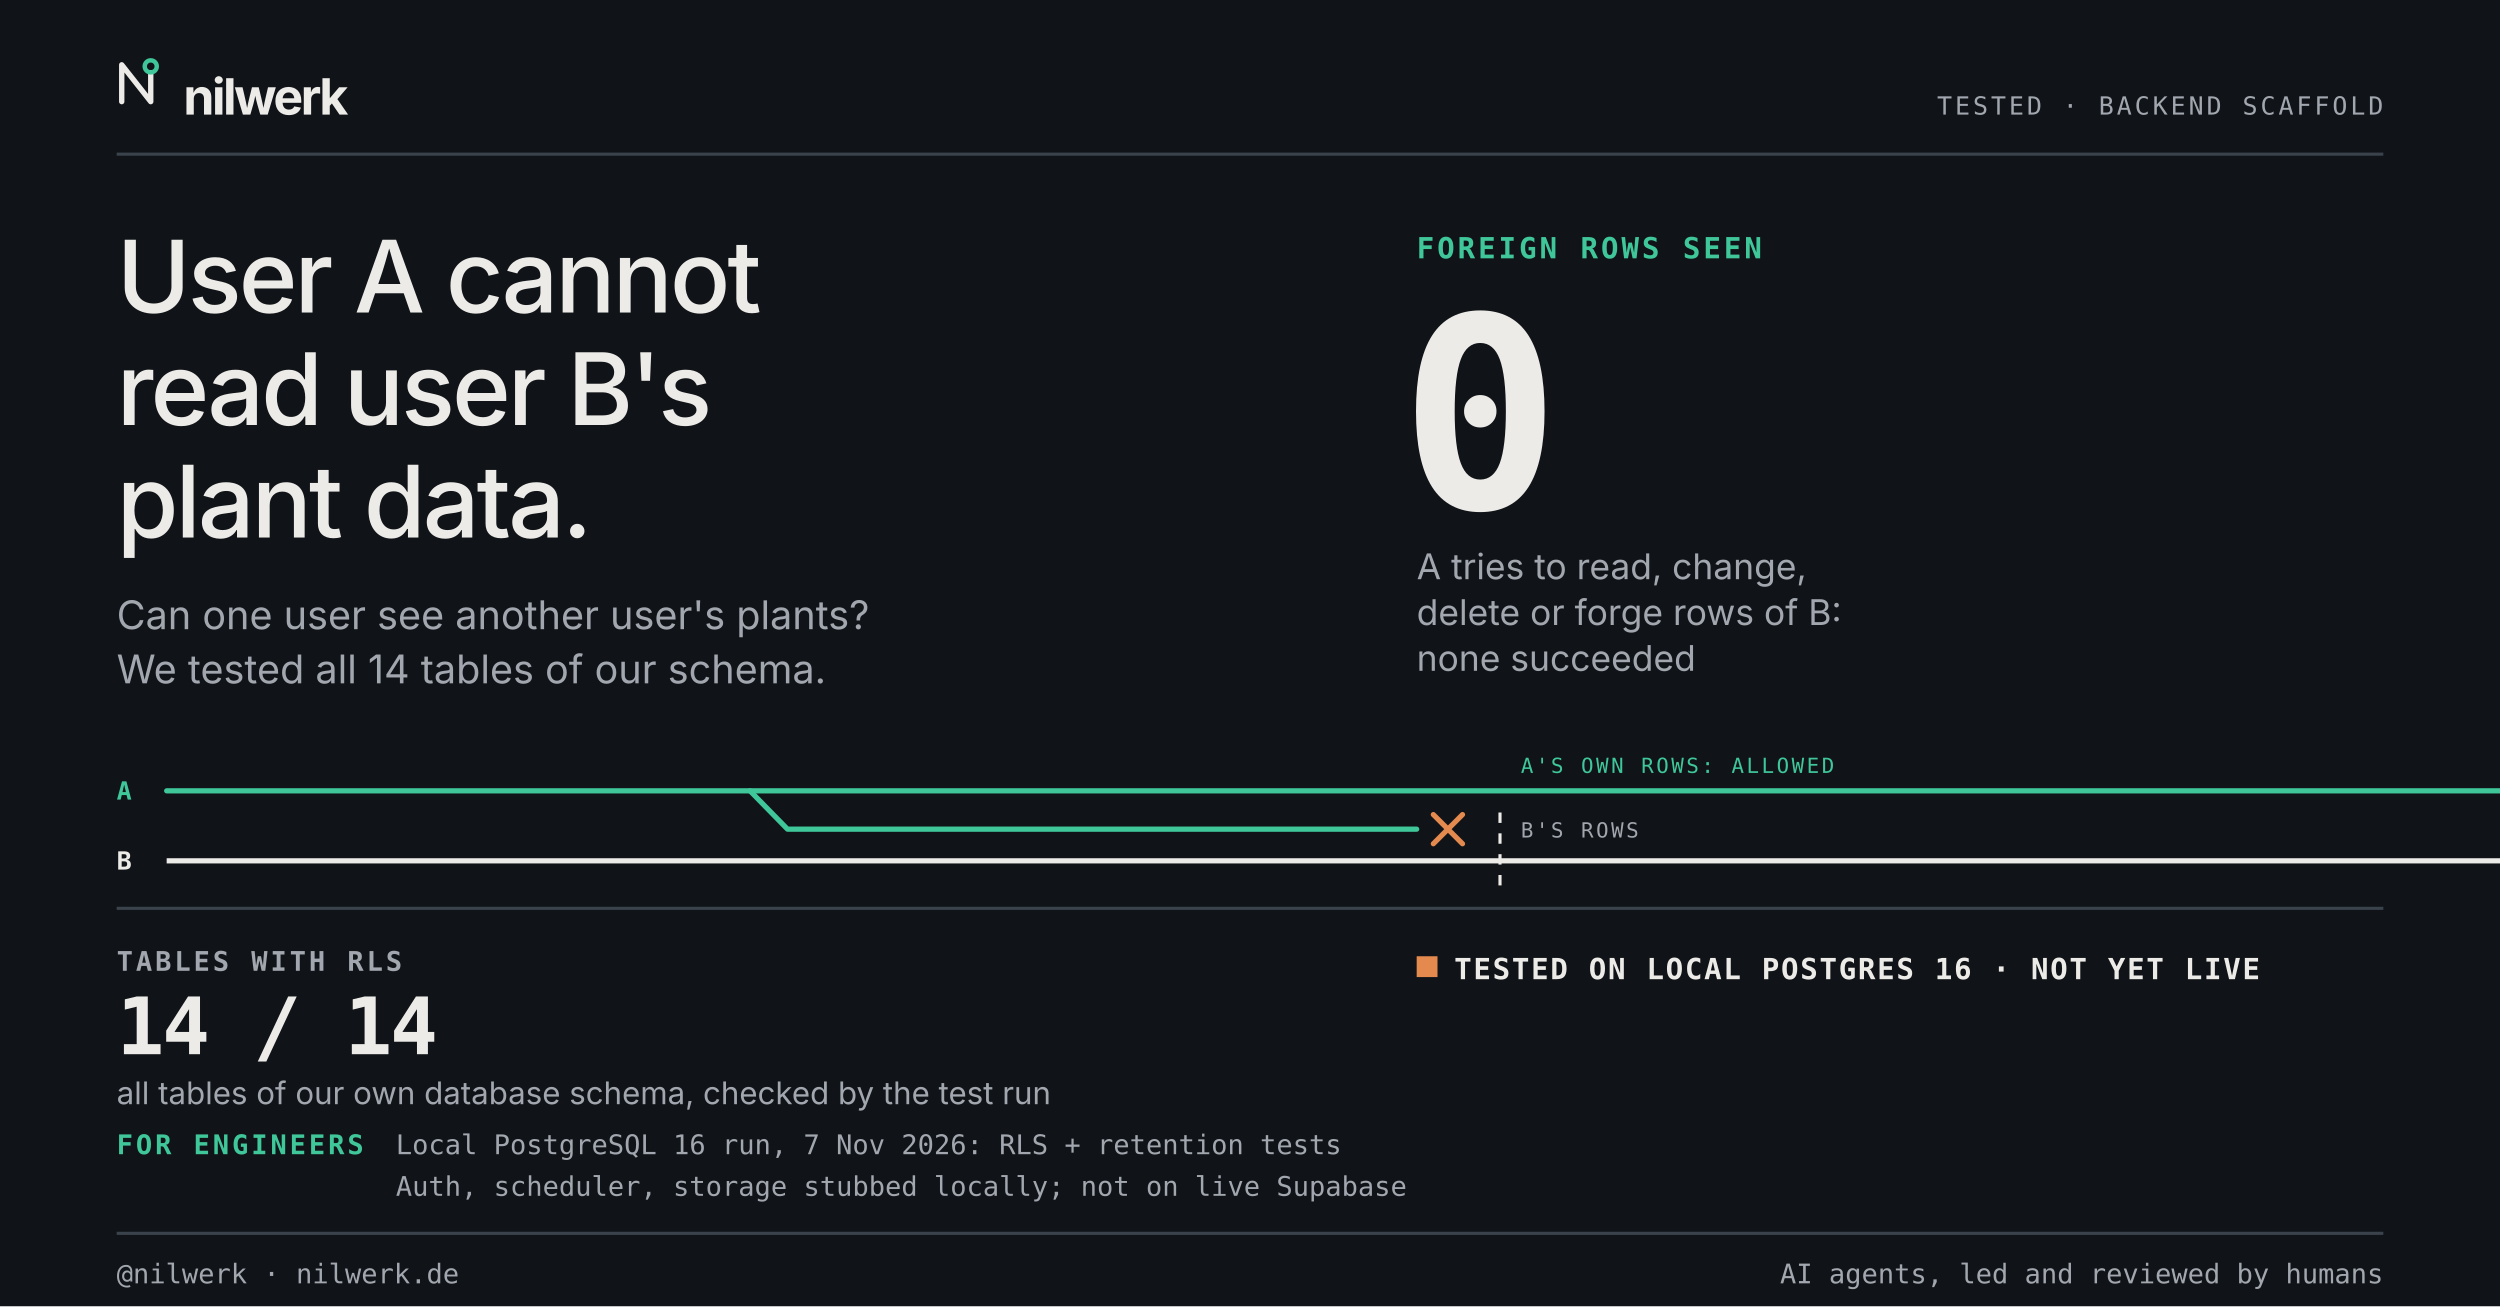
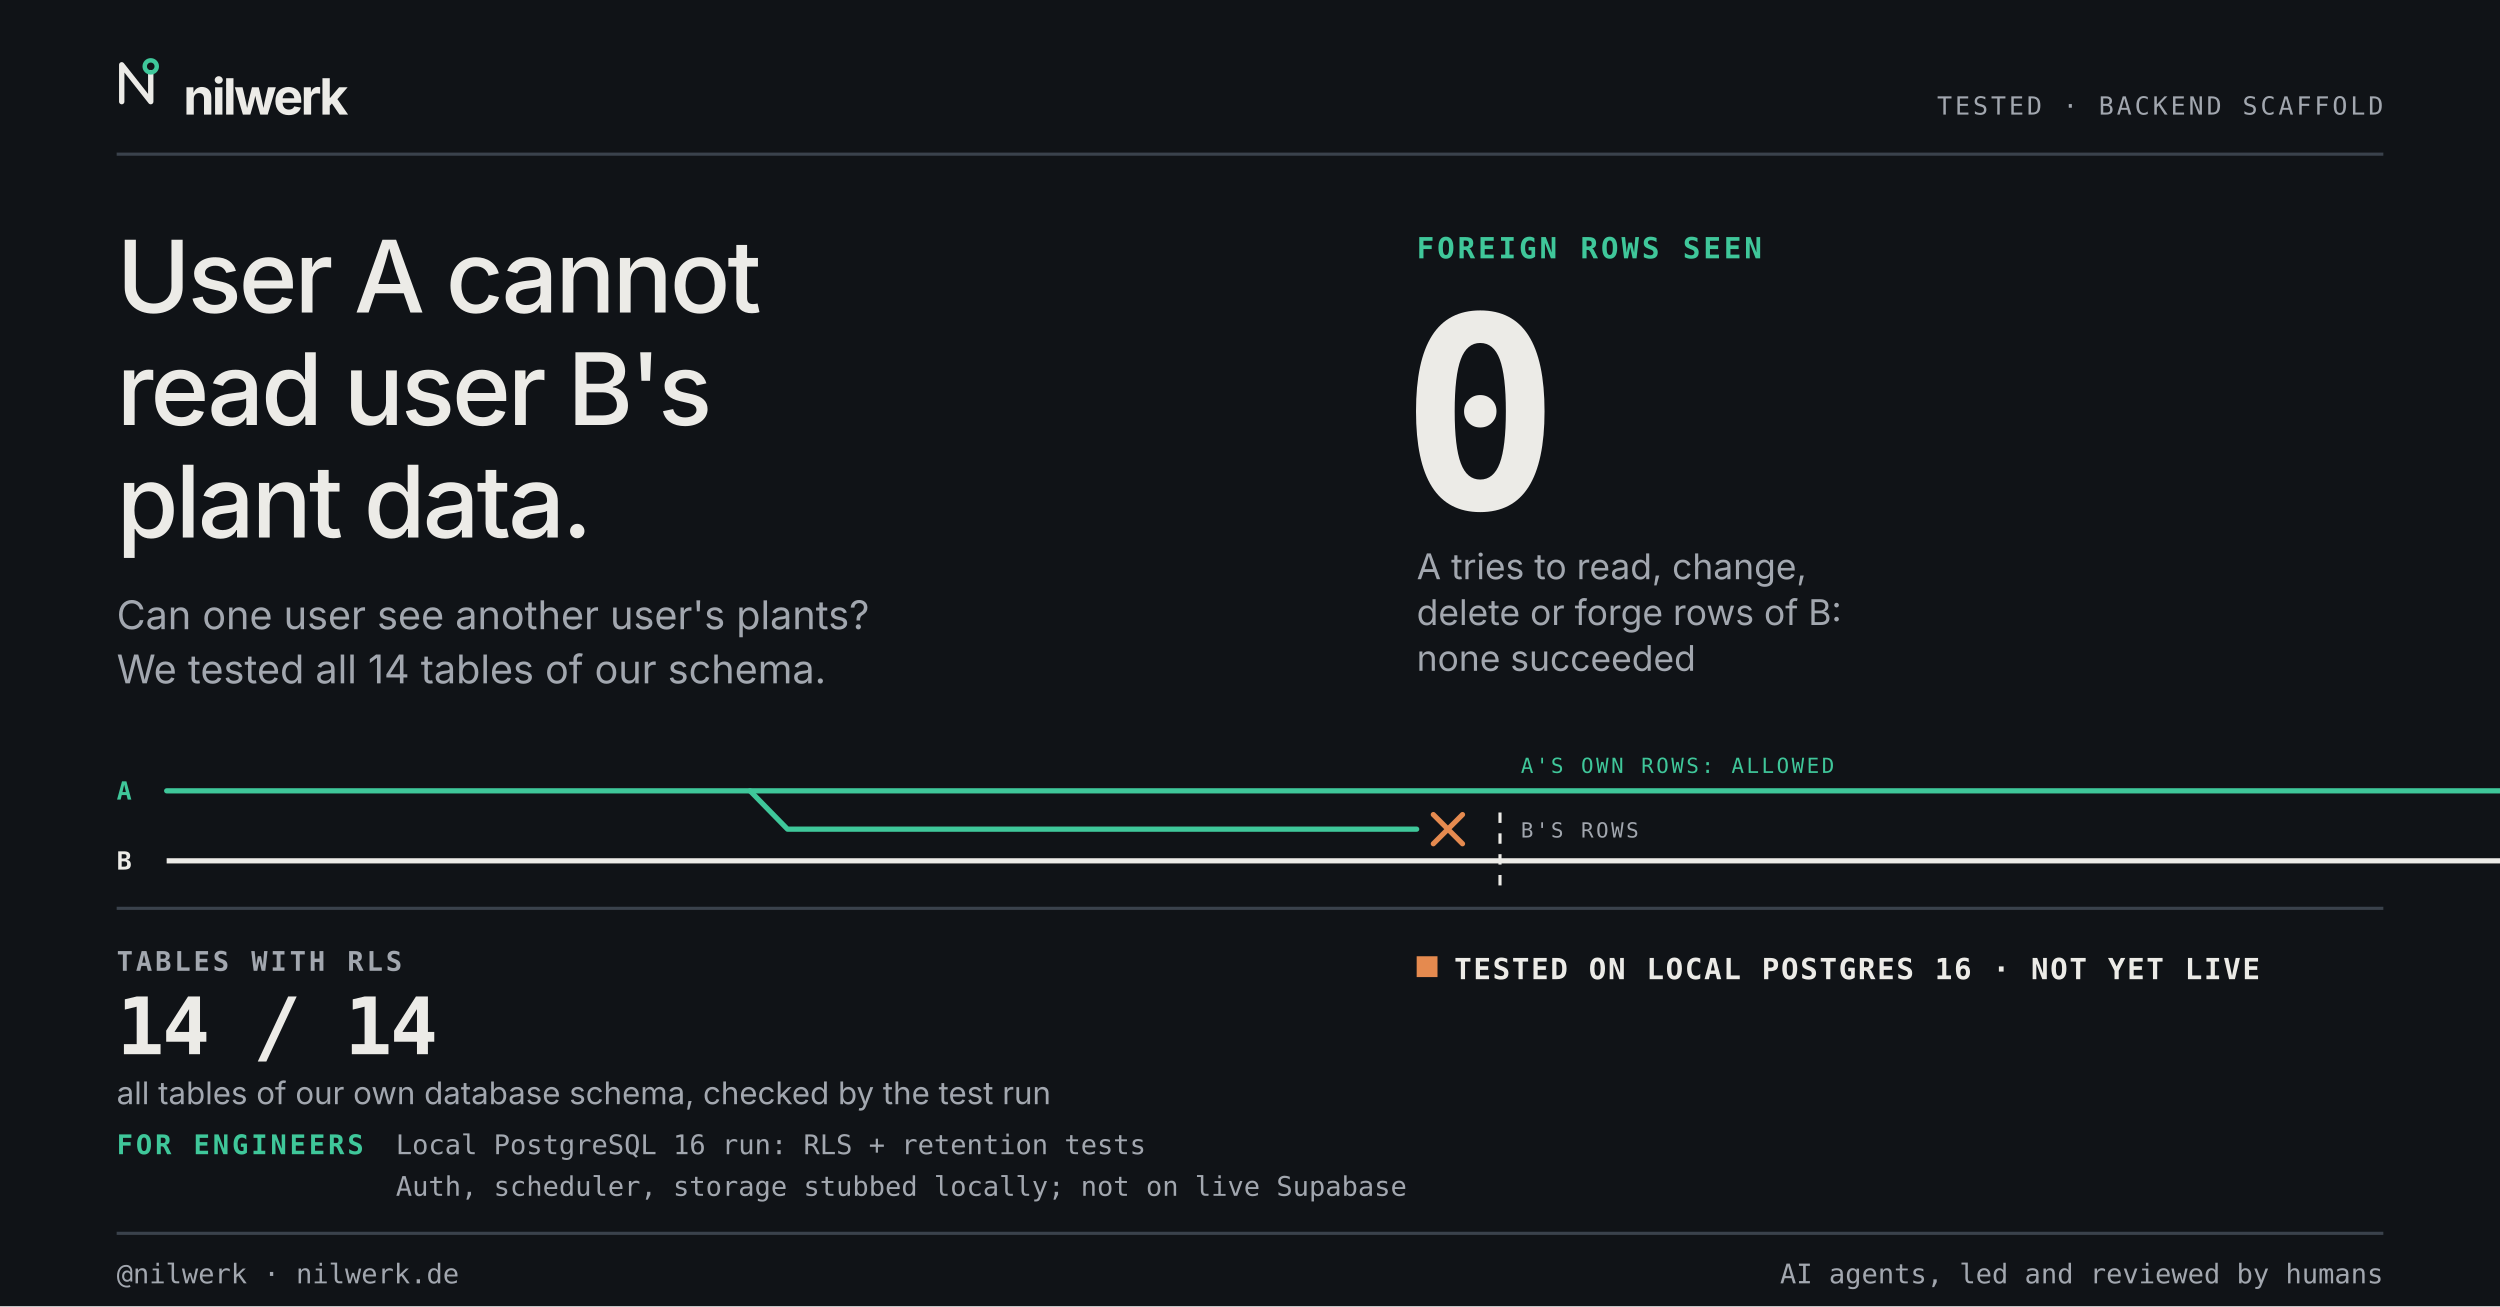
<svg xmlns="http://www.w3.org/2000/svg" width="1200" height="627" viewBox="0 0 1200 627" role="img" aria-label="User A cannot read user B's plant data.">
  <rect width="1200" height="627" fill="#101317" />
  <g transform="translate(52 22.0) scale(1.071429)" fill="none" stroke-linecap="round" stroke-linejoin="round">
    <path d="M6 25V8.5L19 25V12" stroke="#ecebe7" stroke-width="2.4" />
    <circle cx="19" cy="9.2" r="2.7" stroke="#3fc79a" stroke-width="2" />
  </g>
  <text x="88" y="55" font-family="'Space Grotesk', Inter, sans-serif" font-weight="700" font-size="24" letter-spacing="-1.2" fill="#ecebe7">nilwerk</text>
  <text x="1144" y="55" text-anchor="end" font-family="'JetBrains Mono', monospace" font-size="12" letter-spacing="1.4" fill="#a2a7af">TESTED · BACKEND SCAFFOLD</text>
  <line x1="56" y1="74" x2="1144" y2="74" stroke="#3a424c" stroke-width="1.5" />
  <g font-family="'Space Grotesk', Inter, sans-serif" font-weight="500" font-size="48" letter-spacing="-1.4" fill="#ecebe7">
    <text x="56" y="150">User A cannot</text>
    <text x="56" y="204">read user B's</text>
    <text x="56" y="258">plant data.</text>
  </g>
  <g font-family="Inter, sans-serif" font-size="19" fill="#a2a7af">
    <text x="56" y="302">Can one user see another user's plants?</text>
    <text x="56" y="328">We tested all 14 tables of our schema.</text>
  </g>
  <text x="680" y="124" font-family="'JetBrains Mono', monospace" font-weight="600" font-size="14" letter-spacing="1.4" fill="#3fc79a">FOREIGN ROWS SEEN</text>
  <text x="672" y="244" font-family="'JetBrains Mono', monospace" font-weight="600" font-size="128" letter-spacing="-5" fill="#ecebe7">0</text>
  <g font-family="Inter, sans-serif" font-size="17" fill="#a2a7af">
    <text x="680" y="278">A tries to read, change,</text>
    <text x="680" y="300">delete or forge rows of B:</text>
    <text x="680" y="322">none succeeded</text>
  </g>
  <g transform="translate(0 372)">
    <text x="56" y="11.8" font-family="'JetBrains Mono', monospace" font-weight="600" font-size="12" fill="#3fc79a">A</text>
    <text x="56" y="45.4" font-family="'JetBrains Mono', monospace" font-weight="600" font-size="12" fill="#ecebe7">B</text>
    <path d="M80,7.6 H1210" fill="none" stroke="#3fc79a" stroke-width="2.5" stroke-linecap="round" />
    <path d="M360,7.6 L378,26 H680" fill="none" stroke="#3fc79a" stroke-width="2.5" stroke-linejoin="round" stroke-linecap="round" />
    <path d="M688,19 l14,14 M702,19 l-14,14" stroke="#e58a4f" stroke-width="2.5" stroke-linecap="round" />
    <path d="M80,41.2 H1210" fill="none" stroke="#ecebe7" stroke-width="2.5" />
    <line x1="720" y1="18" x2="720" y2="56" stroke="#ecebe7" stroke-width="1.5" stroke-dasharray="5 5" />
    <text x="730" y="30" font-family="'JetBrains Mono', monospace" font-size="10" letter-spacing="1.2" fill="#a2a7af">B'S ROWS</text>
    <text x="730" y="-1" font-family="'JetBrains Mono', monospace" font-size="10" letter-spacing="1.2" fill="#3fc79a">A'S OWN ROWS: ALLOWED</text>
  </g>
  <line x1="56" y1="436" x2="1144" y2="436" stroke="#3a424c" stroke-width="1.5" />
  <text x="56" y="466" font-family="'JetBrains Mono', monospace" font-weight="600" font-size="13" letter-spacing="1.4" fill="#a2a7af">TABLES WITH RLS</text>
  <text x="56" y="506" font-family="'JetBrains Mono', monospace" font-weight="600" font-size="38" letter-spacing="-1" fill="#ecebe7">14 / 14</text>
  <text x="56" y="530" font-family="Inter, sans-serif" font-size="15" fill="#a2a7af">all tables of our own database schema, checked by the test run</text>
  <rect x="680" y="459" width="10" height="10" fill="#e58a4f" />
  <text x="698" y="470" font-family="'JetBrains Mono', monospace" font-weight="600" font-size="14" letter-spacing="0.8" fill="#ecebe7">TESTED ON LOCAL POSTGRES 16 · NOT YET LIVE</text>
  <text x="56" y="554" font-family="'JetBrains Mono', monospace" font-weight="600" font-size="13" letter-spacing="1.4" fill="#3fc79a">FOR ENGINEERS</text>
  <g font-family="'JetBrains Mono', monospace" font-size="13" fill="#a2a7af">
-     <text x="190" y="554">Local PostgreSQL 16 run, 7 Nov 2026: RLS + retention tests</text>
+     <text x="190" y="554">Local PostgreSQL 16 run: RLS + retention tests</text>
    <text x="190" y="574">Auth, scheduler, storage stubbed locally; not on live Supabase</text>
  </g>
  <line x1="56" y1="592" x2="1144" y2="592" stroke="#3a424c" stroke-width="1.5" />
  <g font-family="'JetBrains Mono', monospace" font-size="13" fill="#a2a7af">
    <text x="56" y="616">@nilwerk · nilwerk.de</text>
    <text x="1144" y="616" text-anchor="end">AI agents, led and reviewed by humans</text>
  </g>
</svg>
